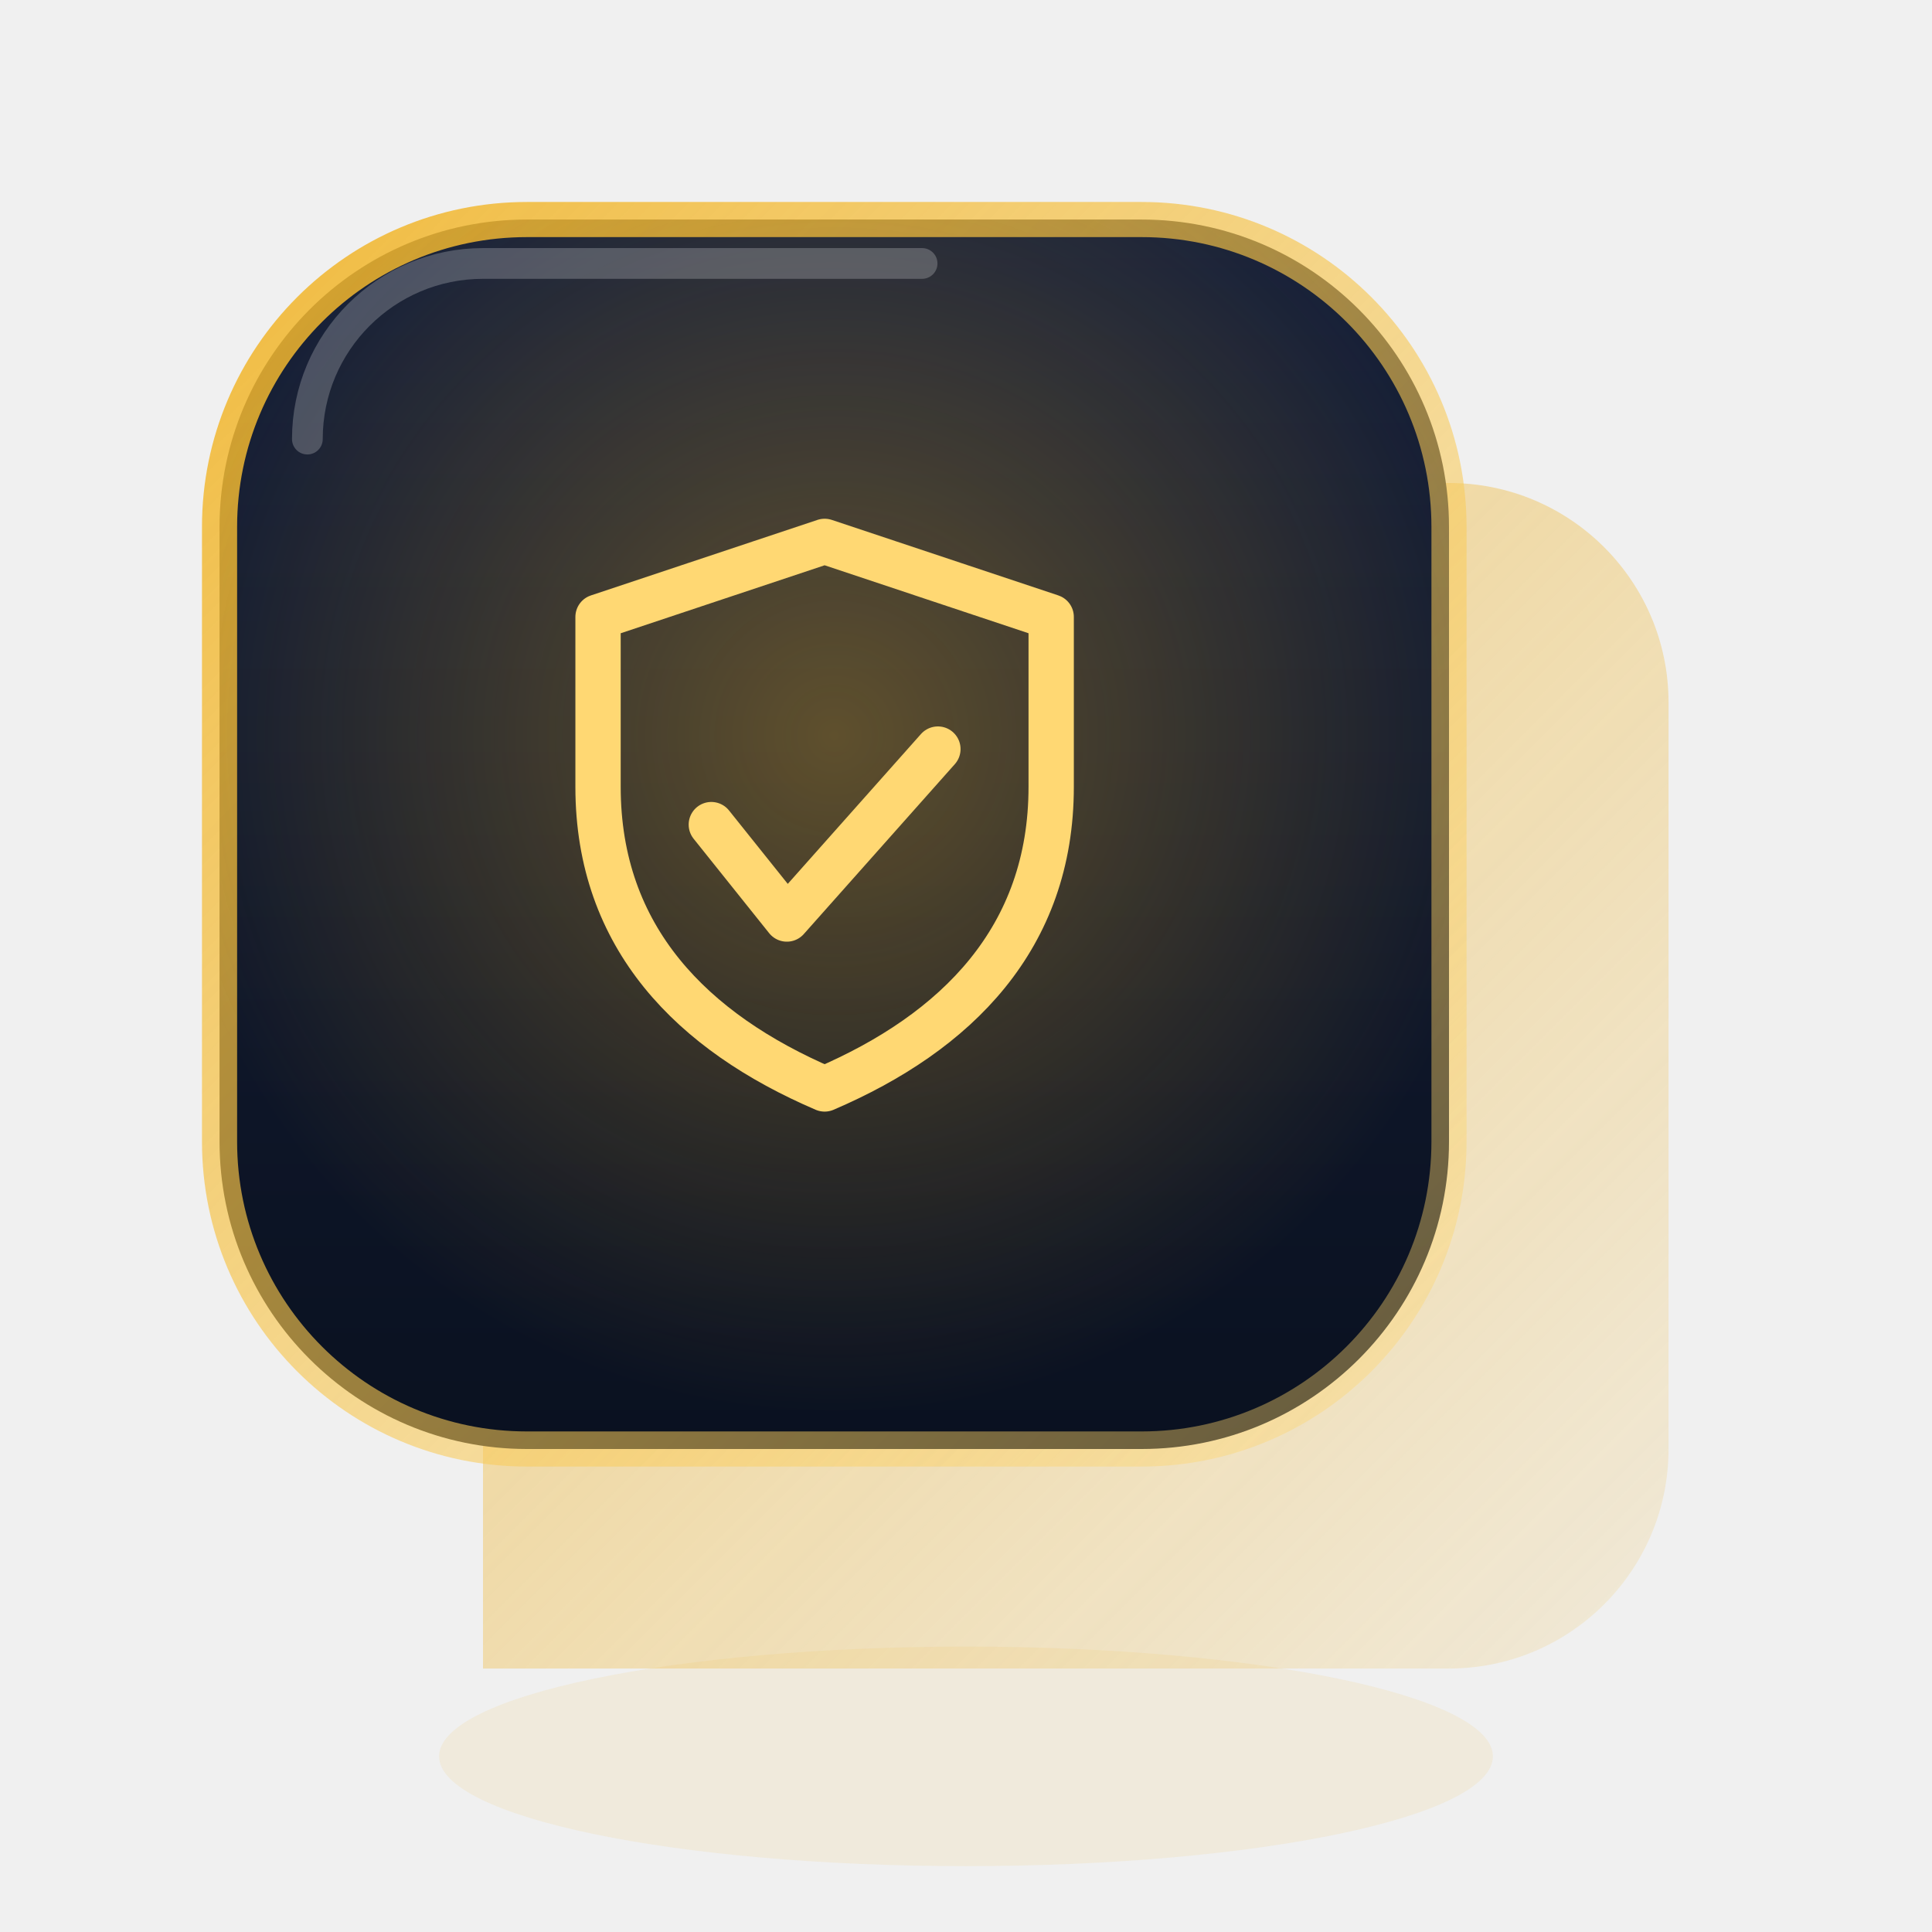
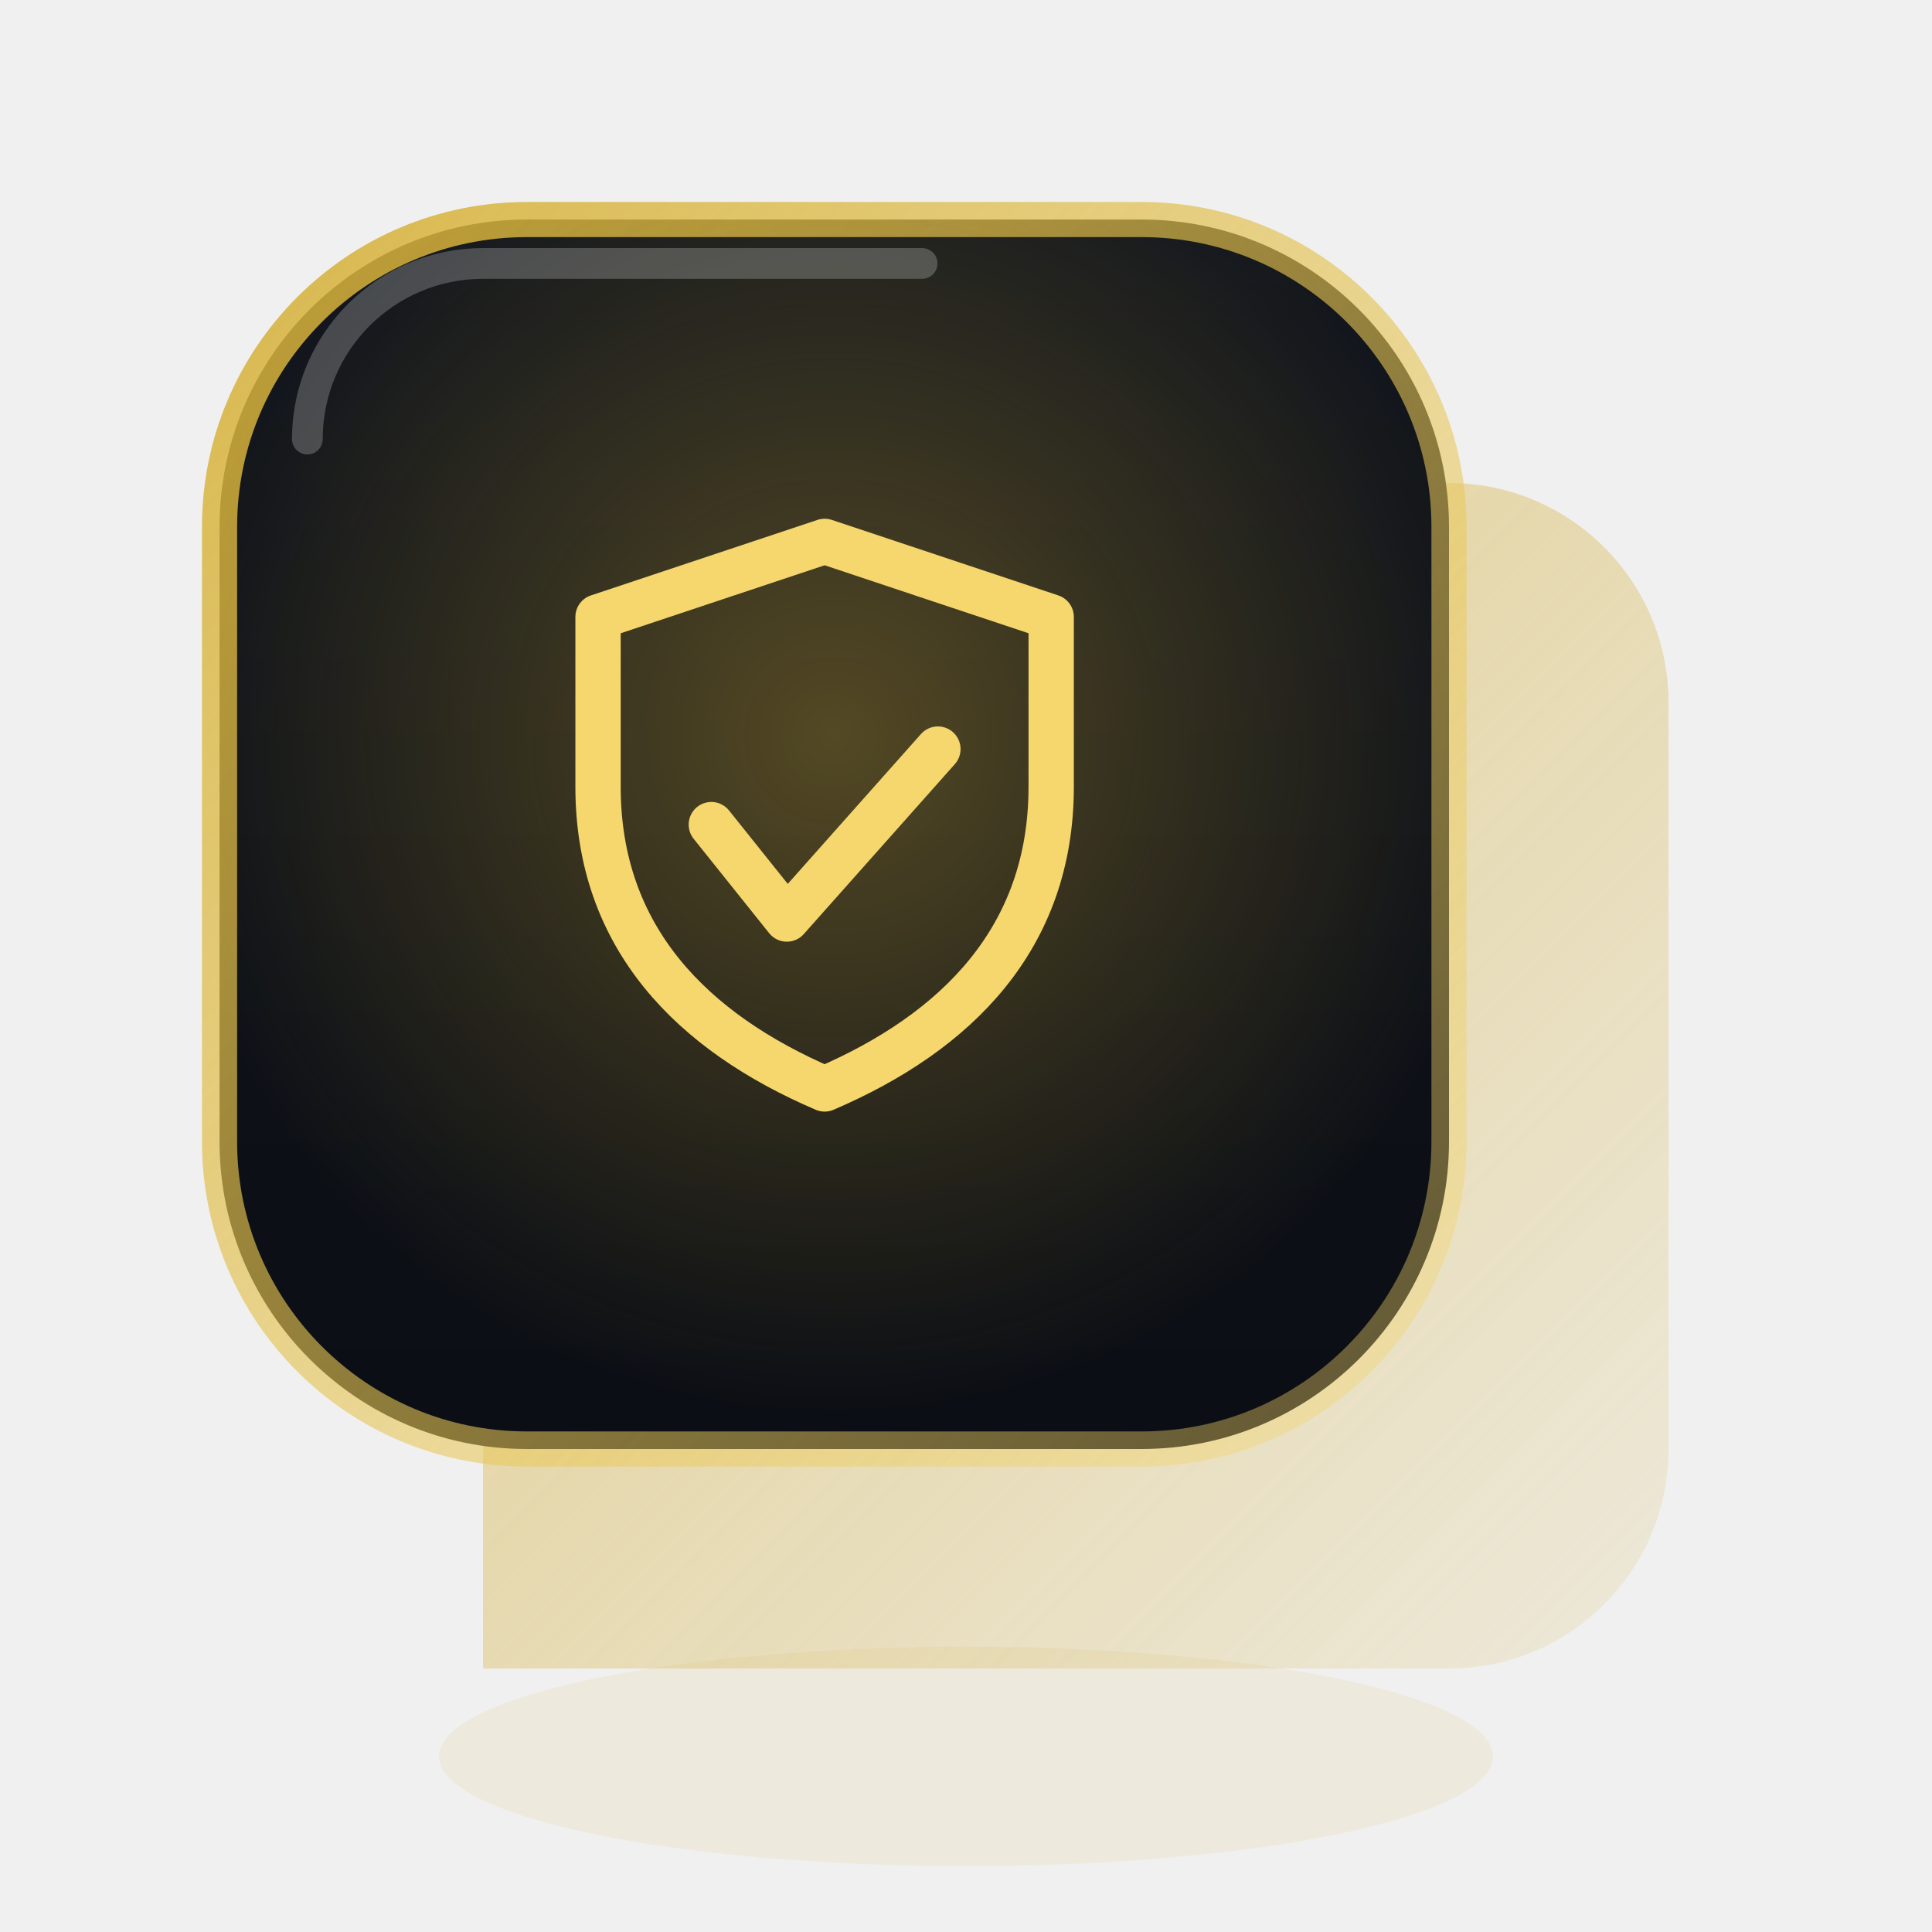
<svg xmlns="http://www.w3.org/2000/svg" viewBox="0 0 88 88" width="88" height="88" role="img" aria-label="Product 2 icon">
  <defs>
    <linearGradient id="f2" x1="0" y1="0" x2="0" y2="1">
-       <stop offset="0%" stop-color="#16203a" />
-       <stop offset="100%" stop-color="#0a1120" />
+       <stop offset="0%" stop-color="#11151d" />
+       <stop offset="100%" stop-color="#0b0e14" />
    </linearGradient>
    <linearGradient id="e2" x1="0" y1="0" x2="1" y2="1">
-       <stop offset="0%" stop-color="#f0b429" stop-opacity="0.55" />
-       <stop offset="100%" stop-color="#f0b429" stop-opacity="0.12" />
+       <stop offset="0%" stop-color="#d4af37" stop-opacity="0.55" />
+       <stop offset="100%" stop-color="#d4af37" stop-opacity="0.12" />
    </linearGradient>
    <linearGradient id="s2" x1="0" y1="0" x2="1" y2="1">
-       <stop offset="0%" stop-color="#f0b429" stop-opacity="0.9" />
-       <stop offset="100%" stop-color="#ffd873" stop-opacity="0.35" />
+       <stop offset="0%" stop-color="#d4af37" stop-opacity="0.9" />
+       <stop offset="100%" stop-color="#f5d76e" stop-opacity="0.35" />
    </linearGradient>
    <radialGradient id="g2" cx="50%" cy="42%" r="55%">
-       <stop offset="0%" stop-color="#f0b429" stop-opacity="0.35" />
-       <stop offset="100%" stop-color="#f0b429" stop-opacity="0" />
+       <stop offset="0%" stop-color="#d4af37" stop-opacity="0.35" />
+       <stop offset="100%" stop-color="#d4af37" stop-opacity="0" />
    </radialGradient>
  </defs>
-   <ellipse cx="44" cy="80" rx="24" ry="5" fill="#f0b429" opacity="0.10">
+   <ellipse cx="44" cy="80" rx="24" ry="5" fill="#d4af37" opacity="0.10">
    <animate attributeName="rx" values="24;20;24" dur="5s" repeatCount="indefinite" />
    <animate attributeName="opacity" values="0.10;0.05;0.10" dur="5s" repeatCount="indefinite" />
  </ellipse>
  <g>
    <animateTransform attributeName="transform" type="translate" values="0 0; 0 -4; 0 0" dur="5s" repeatCount="indefinite" calcMode="spline" keySplines="0.4 0 0.6 1; 0.4 0 0.6 1" keyTimes="0;0.5;1" />
    <path d="M22 22h44a10 10 0 0 1 10 10v34a10 10 0 0 1-10 10H22z" fill="url(#e2)" />
    <rect x="10" y="10" width="56" height="56" rx="14" fill="url(#f2)" stroke="url(#s2)" stroke-width="1.6" />
    <rect x="10" y="10" width="56" height="56" rx="14" fill="url(#g2)" />
-     <g transform="translate(-2,-2) scale(0.86) translate(6,6)" fill="none" stroke="#ffd873" stroke-width="2.4" stroke-linecap="round" stroke-linejoin="round">
+     <g transform="translate(-2,-2) scale(0.86) translate(6,6)" fill="none" stroke="#f5d76e" stroke-width="2.4" stroke-linecap="round" stroke-linejoin="round">
      <path d="M40 25l12 4v9c0 8-5 13-12 16-7-3-12-8-12-16v-9z" />
      <path d="M34 40l4 5 8-9" />
    </g>
    <path d="M14 20a8 8 0 0 1 8-8h20" fill="none" stroke="#ffffff" stroke-opacity="0.22" stroke-width="1.4" stroke-linecap="round" />
  </g>
</svg>
